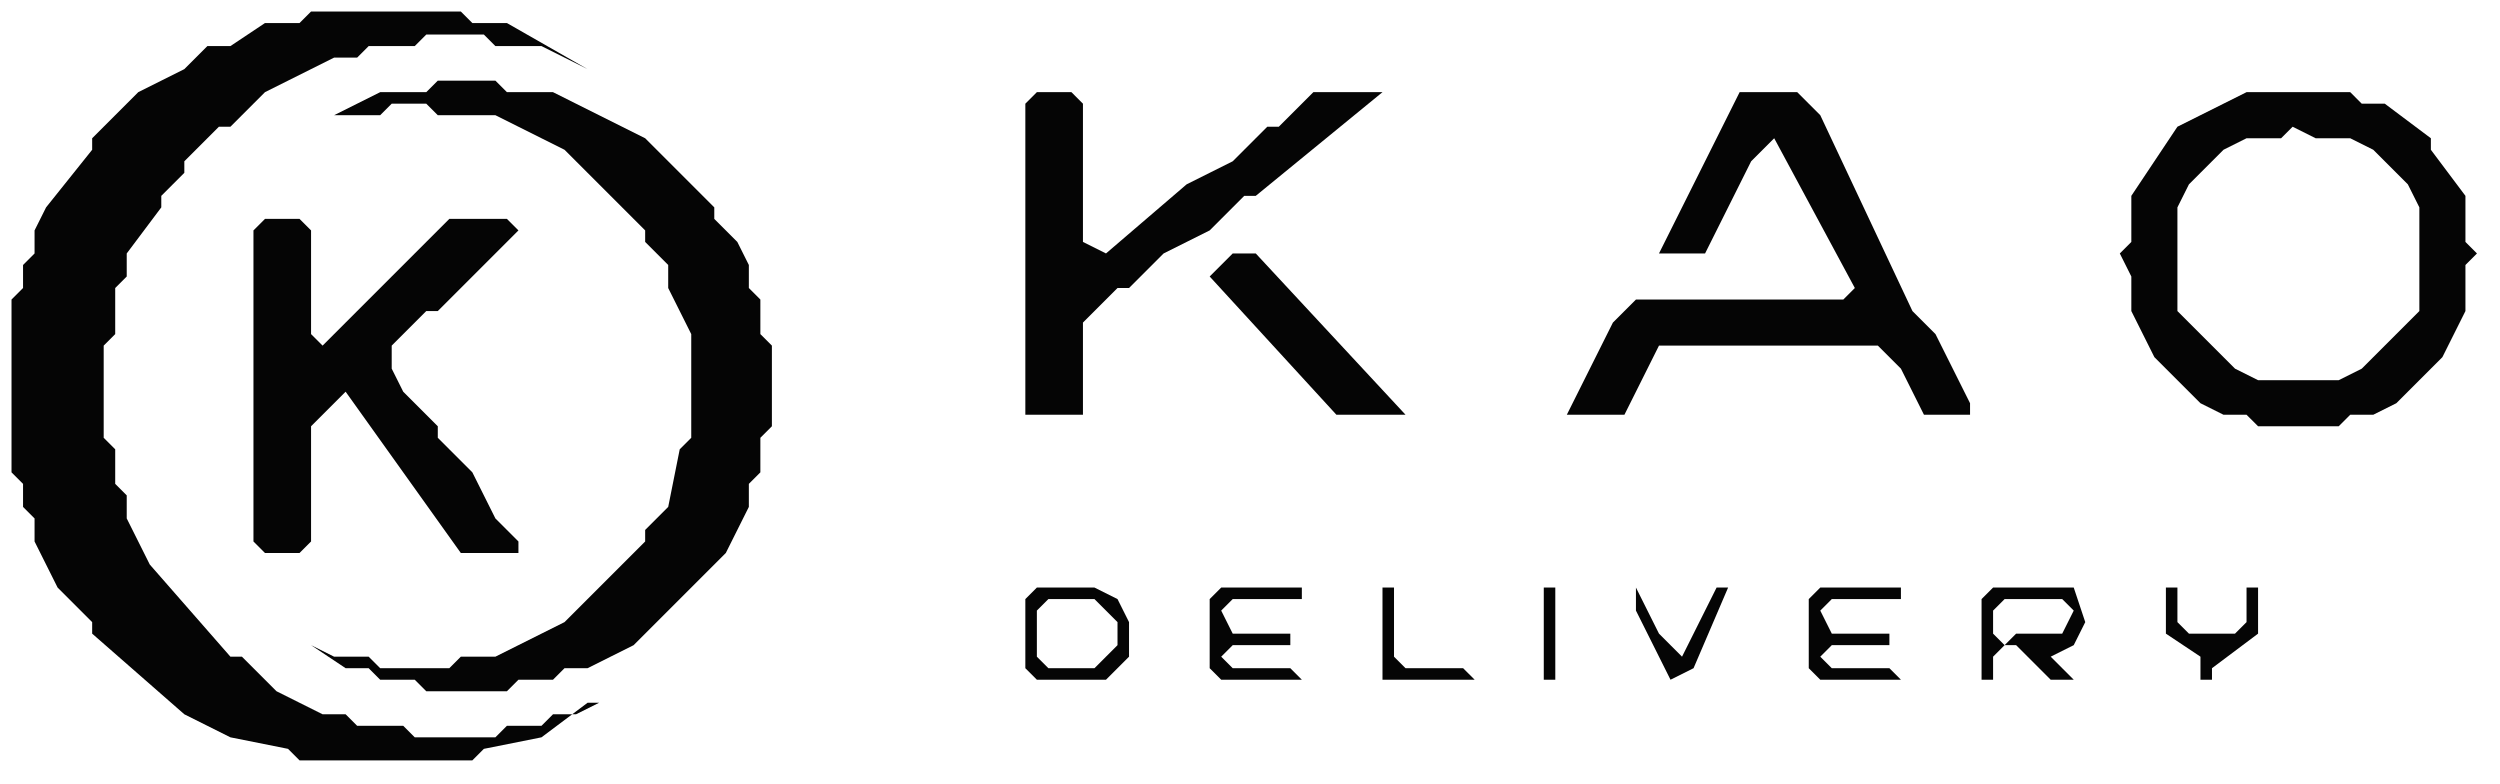
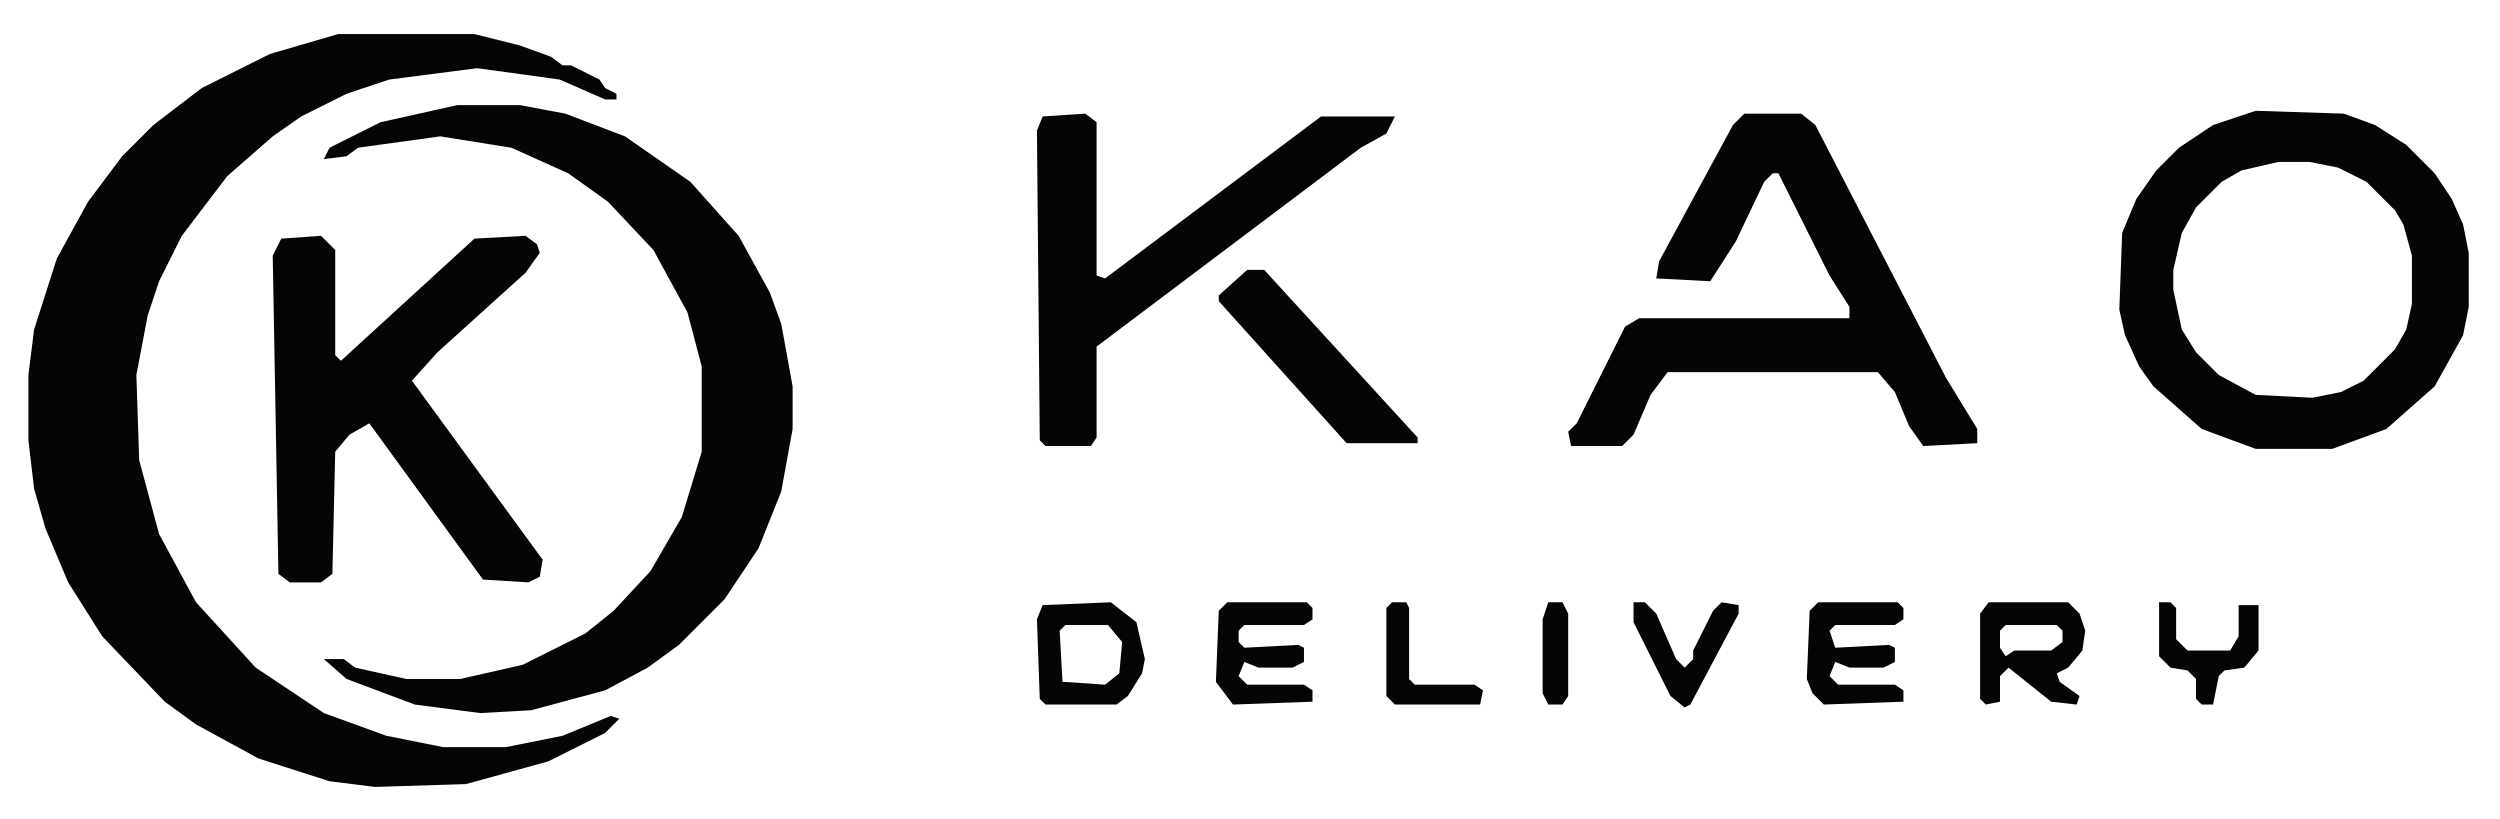
- <svg xmlns="http://www.w3.org/2000/svg" viewBox="0 0 217 68" role="img" aria-label="KAO Delivery">
-   <path d="M 196 51 L 195 51 L 195 54 L 194 55 L 190 55 L 189 54 L 189 51 L 188 51 L 188 55 L 191 57 L 191 59 L 192 59 L 192 58 L 196 55 Z M 173 51 L 172 52 L 172 59 L 173 59 L 173 57 L 174 56 L 175 56 L 178 59 L 180 59 L 178 57 L 180 56 L 181 54 L 180 51 Z M 173 55 L 173 53 L 174 52 L 179 52 L 180 53 L 179 55 L 175 55 L 174 56 Z M 158 51 L 157 52 L 157 58 L 158 59 L 165 59 L 164 58 L 159 58 L 158 57 L 159 56 L 164 56 L 164 55 L 159 55 L 158 53 L 159 52 L 165 52 L 165 51 Z M 150 51 L 149 51 L 146 57 L 144 55 L 142 51 L 142 53 L 145 59 L 147 58 Z M 134 51 L 134 59 L 135 59 L 135 51 Z M 120 51 L 120 59 L 128 59 L 127 58 L 122 58 L 121 57 L 121 51 Z M 106 51 L 105 52 L 105 58 L 106 59 L 113 59 L 112 58 L 107 58 L 106 57 L 107 56 L 112 56 L 112 55 L 107 55 L 106 53 L 107 52 L 113 52 L 113 51 Z M 90 51 L 89 52 L 89 58 L 90 59 L 96 59 L 98 57 L 98 54 L 97 52 L 95 51 Z M 90 53 L 91 52 L 95 52 L 97 54 L 97 56 L 95 58 L 91 58 L 90 57 Z M 105 24 L 116 36 L 122 36 L 109 22 L 107 22 Z M 23 19 L 22 20 L 22 47 L 23 48 L 26 48 L 27 47 L 27 37 L 30 34 L 40 48 L 45 48 L 45 47 L 43 45 L 41 41 L 38 38 L 38 37 L 35 34 L 34 32 L 34 30 L 37 27 L 38 27 L 45 20 L 44 19 L 39 19 L 28 30 L 27 29 L 27 20 L 26 19 Z M 195 8 L 189 11 L 185 17 L 185 21 L 184 22 L 185 24 L 185 27 L 187 31 L 191 35 L 193 36 L 195 36 L 196 37 L 203 37 L 204 36 L 206 36 L 208 35 L 212 31 L 214 27 L 214 23 L 215 22 L 214 21 L 214 17 L 211 13 L 211 12 L 207 9 L 205 9 L 204 8 Z M 195 12 L 198 12 L 199 11 L 201 12 L 204 12 L 206 13 L 209 16 L 210 18 L 210 27 L 205 32 L 203 33 L 196 33 L 194 32 L 189 27 L 189 18 L 190 16 L 193 13 Z M 136 36 L 141 36 L 144 30 L 163 30 L 165 32 L 167 36 L 171 36 L 171 35 L 168 29 L 166 27 L 158 10 L 156 8 L 151 8 L 144 22 L 148 22 L 152 14 L 154 12 L 161 25 L 160 26 L 142 26 L 140 28 Z M 89 36 L 94 36 L 94 28 L 97 25 L 98 25 L 101 22 L 105 20 L 108 17 L 109 17 L 120 8 L 114 8 L 111 11 L 110 11 L 107 14 L 103 16 L 96 22 L 94 21 L 94 9 L 93 8 L 90 8 L 89 9 Z M 38 7 L 37 8 L 33 8 L 27 11 L 29 10 L 33 10 L 34 9 L 37 9 L 38 10 L 43 10 L 49 13 L 56 20 L 56 21 L 58 23 L 58 25 L 60 29 L 60 38 L 59 39 L 58 44 L 56 46 L 56 47 L 49 54 L 43 57 L 40 57 L 39 58 L 33 58 L 32 57 L 29 57 L 27 56 L 30 58 L 32 58 L 33 59 L 36 59 L 37 60 L 44 60 L 45 59 L 48 59 L 49 58 L 51 58 L 55 56 L 63 48 L 65 44 L 65 42 L 66 41 L 66 38 L 67 37 L 67 30 L 66 29 L 66 26 L 65 25 L 65 23 L 64 21 L 62 19 L 62 18 L 56 12 L 48 8 L 44 8 L 43 7 Z M 27 1 L 26 2 L 23 2 L 20 4 L 18 4 L 16 6 L 12 8 L 8 12 L 8 13 L 4 18 L 3 20 L 3 22 L 2 23 L 2 25 L 1 26 L 1 41 L 2 42 L 2 44 L 3 45 L 3 47 L 5 51 L 8 54 L 8 55 L 16 62 L 20 64 L 25 65 L 26 66 L 41 66 L 42 65 L 47 64 L 51 61 L 52 61 L 50 62 L 48 62 L 47 63 L 44 63 L 43 64 L 36 64 L 35 63 L 31 63 L 30 62 L 28 62 L 24 60 L 21 57 L 20 57 L 13 49 L 11 45 L 11 43 L 10 42 L 10 39 L 9 38 L 9 30 L 10 29 L 10 25 L 11 24 L 11 22 L 14 18 L 14 17 L 16 15 L 16 14 L 19 11 L 20 11 L 23 8 L 29 5 L 31 5 L 32 4 L 36 4 L 37 3 L 42 3 L 43 4 L 47 4 L 51 6 L 44 2 L 41 2 L 40 1 Z" fill="#050505" fill-rule="evenodd" clip-rule="evenodd" />
+ <svg xmlns="http://www.w3.org/2000/svg" viewBox="5 33 220 72" role="img" aria-label="KAO Delivery">
+   <path fill="#050505" fill-rule="evenodd" d="M 195.00 86.00 L 195.00 90.75 L 196.00 91.75 L 197.50 92.00 L 198.25 92.75 L 198.25 94.50 L 198.75 95.00 L 199.75 95.00 L 200.25 92.50 L 200.75 92.00 L 202.50 91.75 L 203.75 90.25 L 203.75 86.25 L 202.00 86.25 L 202.00 89.00 L 201.25 90.25 L 197.50 90.25 L 196.50 89.25 L 196.50 86.50 L 196.00 86.00 Z M 180.00 86.00 L 179.25 87.00 L 179.25 94.50 L 179.75 95.00 L 181.00 94.75 L 181.00 92.50 L 181.75 91.75 L 185.50 94.75 L 187.75 95.00 L 188.00 94.25 L 186.25 93.00 L 186.00 92.25 L 187.00 91.75 L 188.25 90.25 L 188.50 88.50 L 188.00 87.00 L 187.00 86.00 Z M 181.00 88.50 L 181.50 88.00 L 186.00 88.00 L 186.50 88.50 L 186.50 89.50 L 185.50 90.25 L 182.25 90.25 L 181.50 90.75 L 181.00 90.00 Z M 148.75 86.00 L 148.75 87.75 L 152.00 94.25 L 153.25 95.25 L 153.75 95.00 L 158.00 87.00 L 158.00 86.25 L 156.50 86.00 L 155.75 86.75 L 154.00 90.25 L 154.00 91.00 L 153.25 91.75 L 152.50 91.00 L 150.75 87.00 L 149.75 86.00 Z M 141.25 86.00 L 140.75 87.50 L 140.75 94.00 L 141.25 95.00 L 142.50 95.00 L 143.00 94.25 L 143.00 87.00 L 142.50 86.00 Z M 127.50 86.00 L 127.00 86.50 L 127.00 94.25 L 127.75 95.00 L 135.25 95.00 L 135.50 93.75 L 134.75 93.25 L 129.50 93.25 L 129.00 92.75 L 129.00 86.50 L 128.75 86.00 Z M 96.75 86.25 L 96.25 87.50 L 96.50 94.50 L 97.00 95.00 L 103.25 95.00 L 104.25 94.25 L 105.50 92.25 L 105.75 91.00 L 105.00 87.75 L 102.75 86.00 Z M 98.25 88.50 L 98.75 88.00 L 102.50 88.00 L 103.75 89.50 L 103.50 92.25 L 102.25 93.25 L 98.50 93.00 Z M 172.00 86.00 L 165.00 86.00 L 164.25 86.75 L 164.00 92.75 L 164.50 94.00 L 165.50 95.00 L 172.50 94.75 L 172.50 93.75 L 171.75 93.25 L 166.75 93.25 L 166.00 92.50 L 166.50 91.25 L 167.75 91.75 L 170.75 91.75 L 171.75 91.25 L 171.75 90.00 L 171.25 89.75 L 166.50 90.00 L 166.00 88.50 L 166.50 88.00 L 171.75 88.00 L 172.50 87.50 L 172.50 86.50 Z M 120.00 86.00 L 113.00 86.00 L 112.25 86.75 L 112.00 93.00 L 113.50 95.00 L 120.50 94.75 L 120.50 93.75 L 119.75 93.25 L 114.75 93.25 L 114.00 92.50 L 114.50 91.25 L 115.75 91.75 L 118.75 91.75 L 119.75 91.25 L 119.75 90.00 L 119.25 89.75 L 114.50 90.00 L 114.00 89.50 L 114.00 88.50 L 114.50 88.00 L 119.75 88.00 L 120.50 87.50 L 120.50 86.50 Z M 112.25 59.00 L 112.25 59.50 L 123.50 72.00 L 129.75 72.00 L 129.75 71.50 L 116.25 56.75 L 114.75 56.75 Z M 29.75 54.00 L 29.00 55.50 L 29.50 83.50 L 30.50 84.25 L 33.25 84.25 L 34.25 83.50 L 34.50 72.75 L 35.75 71.25 L 37.50 70.25 L 47.50 84.00 L 51.50 84.25 L 52.50 83.75 L 52.75 82.25 L 41.25 66.50 L 43.50 64.00 L 51.25 57.00 L 52.50 55.25 L 52.25 54.50 L 51.25 53.75 L 46.75 54.00 L 35.00 64.75 L 34.50 64.25 L 34.50 55.00 L 33.25 53.75 Z M 143.00 71.00 L 143.25 72.25 L 147.75 72.25 L 148.75 71.25 L 150.25 67.75 L 151.75 65.75 L 170.25 65.75 L 171.75 67.50 L 173.00 70.50 L 174.25 72.25 L 179.00 72.00 L 179.00 70.75 L 176.25 66.25 L 164.75 44.00 L 163.50 43.00 L 158.50 43.00 L 157.50 44.00 L 151.00 56.00 L 150.75 57.50 L 155.50 57.75 L 157.75 54.25 L 160.25 49.00 L 161.00 48.25 L 161.50 48.25 L 166.00 57.25 L 167.75 60.00 L 167.75 61.00 L 149.25 61.00 L 148.00 61.75 L 143.75 70.25 Z M 96.50 71.75 L 97.00 72.25 L 101.00 72.25 L 101.50 71.50 L 101.50 63.50 L 124.75 46.00 L 127.00 44.75 L 127.75 43.25 L 121.25 43.25 L 102.25 57.50 L 101.50 57.25 L 101.50 43.75 L 100.50 43.00 L 96.75 43.25 L 96.25 44.50 Z M 199.75 44.00 L 196.75 46.00 L 194.75 48.00 L 193.00 50.50 L 191.75 53.50 L 191.50 60.25 L 192.00 62.50 L 193.25 65.25 L 194.50 67.00 L 198.75 70.75 L 203.50 72.50 L 210.25 72.50 L 215.00 70.75 L 219.25 67.00 L 221.75 62.50 L 222.25 60.00 L 222.25 55.25 L 221.75 52.75 L 220.75 50.50 L 219.25 48.25 L 216.75 45.75 L 214.00 44.00 L 211.25 43.00 L 203.50 42.75 Z M 202.25 48.00 L 205.50 47.25 L 208.25 47.25 L 210.75 47.75 L 213.25 49.00 L 215.75 51.50 L 216.50 52.75 L 217.25 55.50 L 217.25 59.75 L 216.75 62.00 L 215.75 63.75 L 213.00 66.50 L 211.00 67.50 L 208.50 68.00 L 203.50 67.75 L 200.25 66.00 L 198.25 64.00 L 197.00 62.00 L 196.25 58.50 L 196.25 56.75 L 197.00 53.50 L 198.25 51.25 L 200.50 49.00 Z M 45.25 42.25 L 38.50 43.75 L 34.00 46.00 L 33.50 47.00 L 35.50 46.75 L 36.50 46.00 L 43.75 45.00 L 50.00 46.00 L 55.00 48.25 L 58.50 50.75 L 62.50 55.00 L 65.50 60.50 L 66.75 65.25 L 66.75 72.75 L 65.00 78.50 L 62.25 83.25 L 59.00 86.75 L 56.50 88.75 L 51.00 91.50 L 45.50 92.75 L 40.75 92.75 L 36.25 91.75 L 35.25 91.00 L 33.50 91.00 L 35.50 92.75 L 41.50 95.00 L 47.25 95.75 L 51.75 95.50 L 58.25 93.75 L 62.00 91.75 L 64.75 89.75 L 68.75 85.75 L 71.75 81.25 L 73.75 76.25 L 74.75 70.75 L 74.75 67.00 L 73.75 61.50 L 72.75 58.75 L 70.00 53.75 L 65.75 49.00 L 60.00 45.00 L 54.75 43.00 L 50.75 42.25 Z M 34.75 36.00 L 28.75 37.75 L 22.75 40.75 L 18.50 44.00 L 15.75 46.75 L 12.75 50.75 L 10.00 55.75 L 8.00 62.00 L 7.50 66.00 L 7.50 71.75 L 8.00 76.00 L 9.00 79.50 L 11.00 84.25 L 14.00 89.00 L 19.50 94.75 L 22.25 96.75 L 27.75 99.75 L 34.00 101.75 L 38.00 102.25 L 46.00 102.00 L 53.25 100.00 L 58.25 97.50 L 59.50 96.25 L 58.75 96.00 L 54.50 97.75 L 49.50 98.75 L 44.00 98.75 L 39.00 97.75 L 33.50 95.75 L 27.50 91.75 L 22.25 86.00 L 19.00 80.00 L 17.25 73.50 L 17.00 66.00 L 18.00 60.75 L 19.00 57.75 L 21.00 53.75 L 25.00 48.50 L 29.00 45.00 L 31.50 43.25 L 35.50 41.25 L 39.25 40.00 L 47.00 39.00 L 54.25 40.00 L 58.25 41.75 L 59.25 41.75 L 59.25 41.25 L 58.25 40.75 L 57.75 40.00 L 55.25 38.75 L 54.50 38.75 L 53.50 38.00 L 50.75 37.00 L 46.75 36.00 Z" />
</svg>
